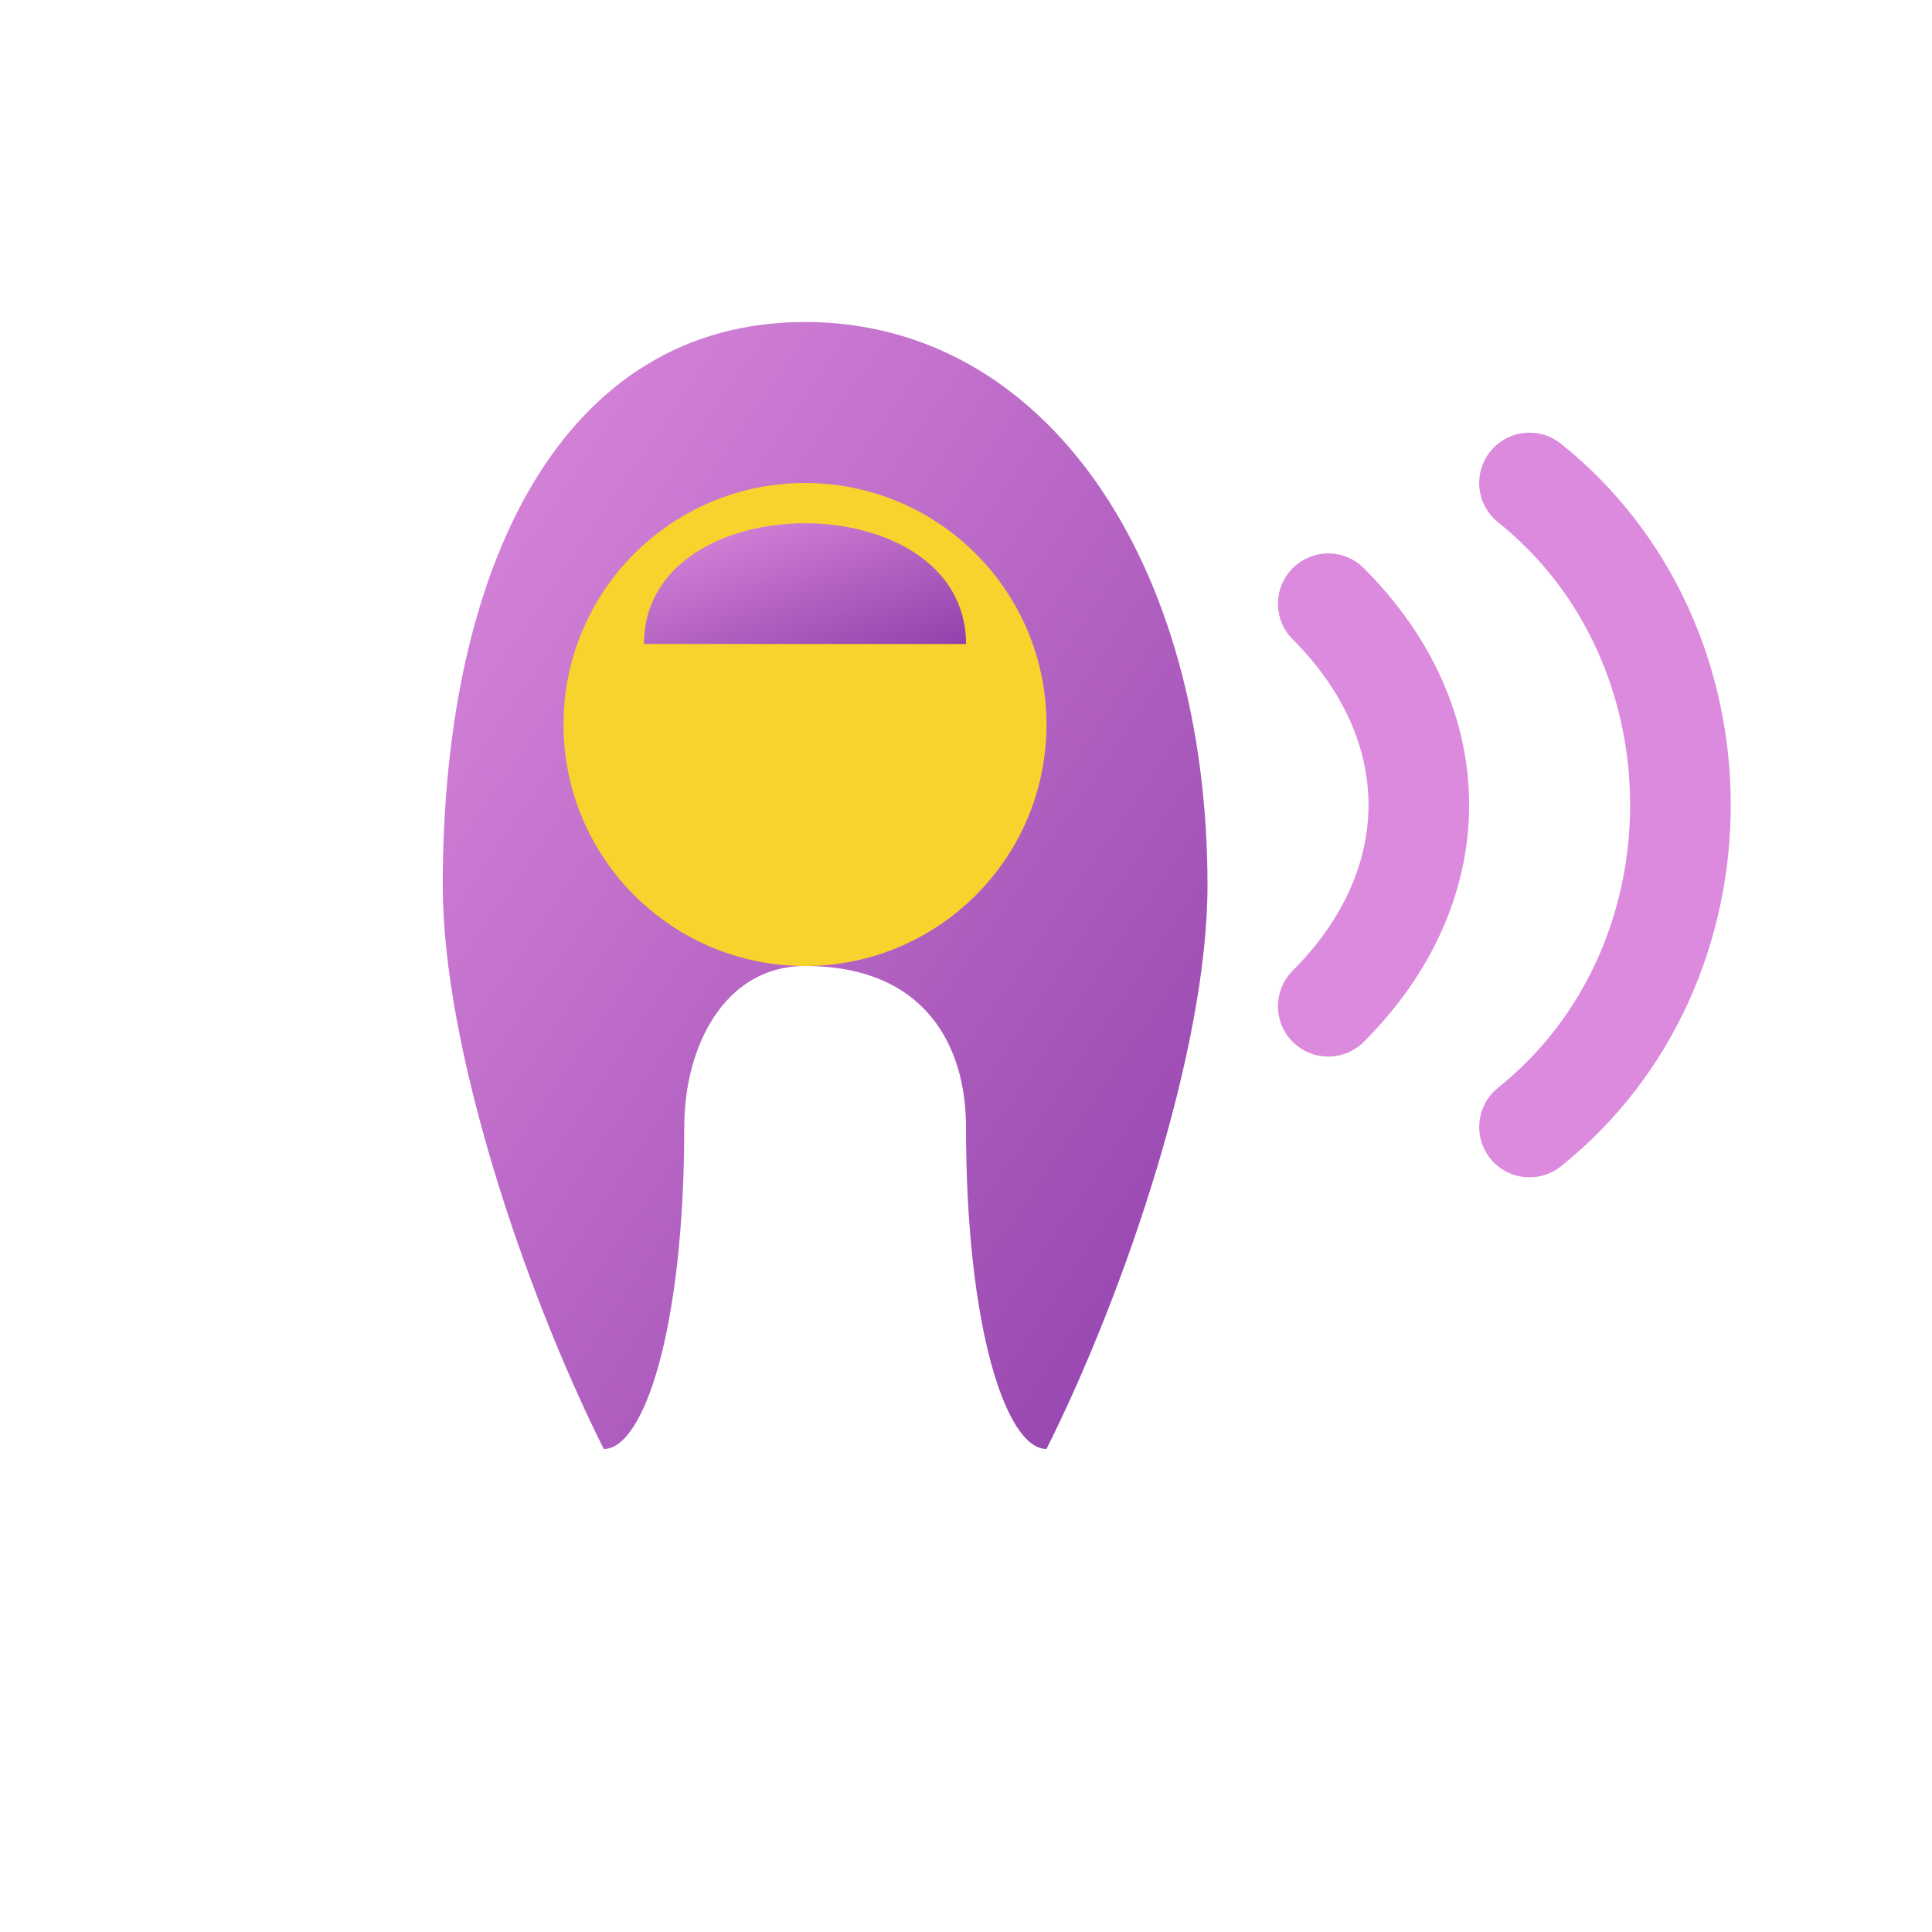
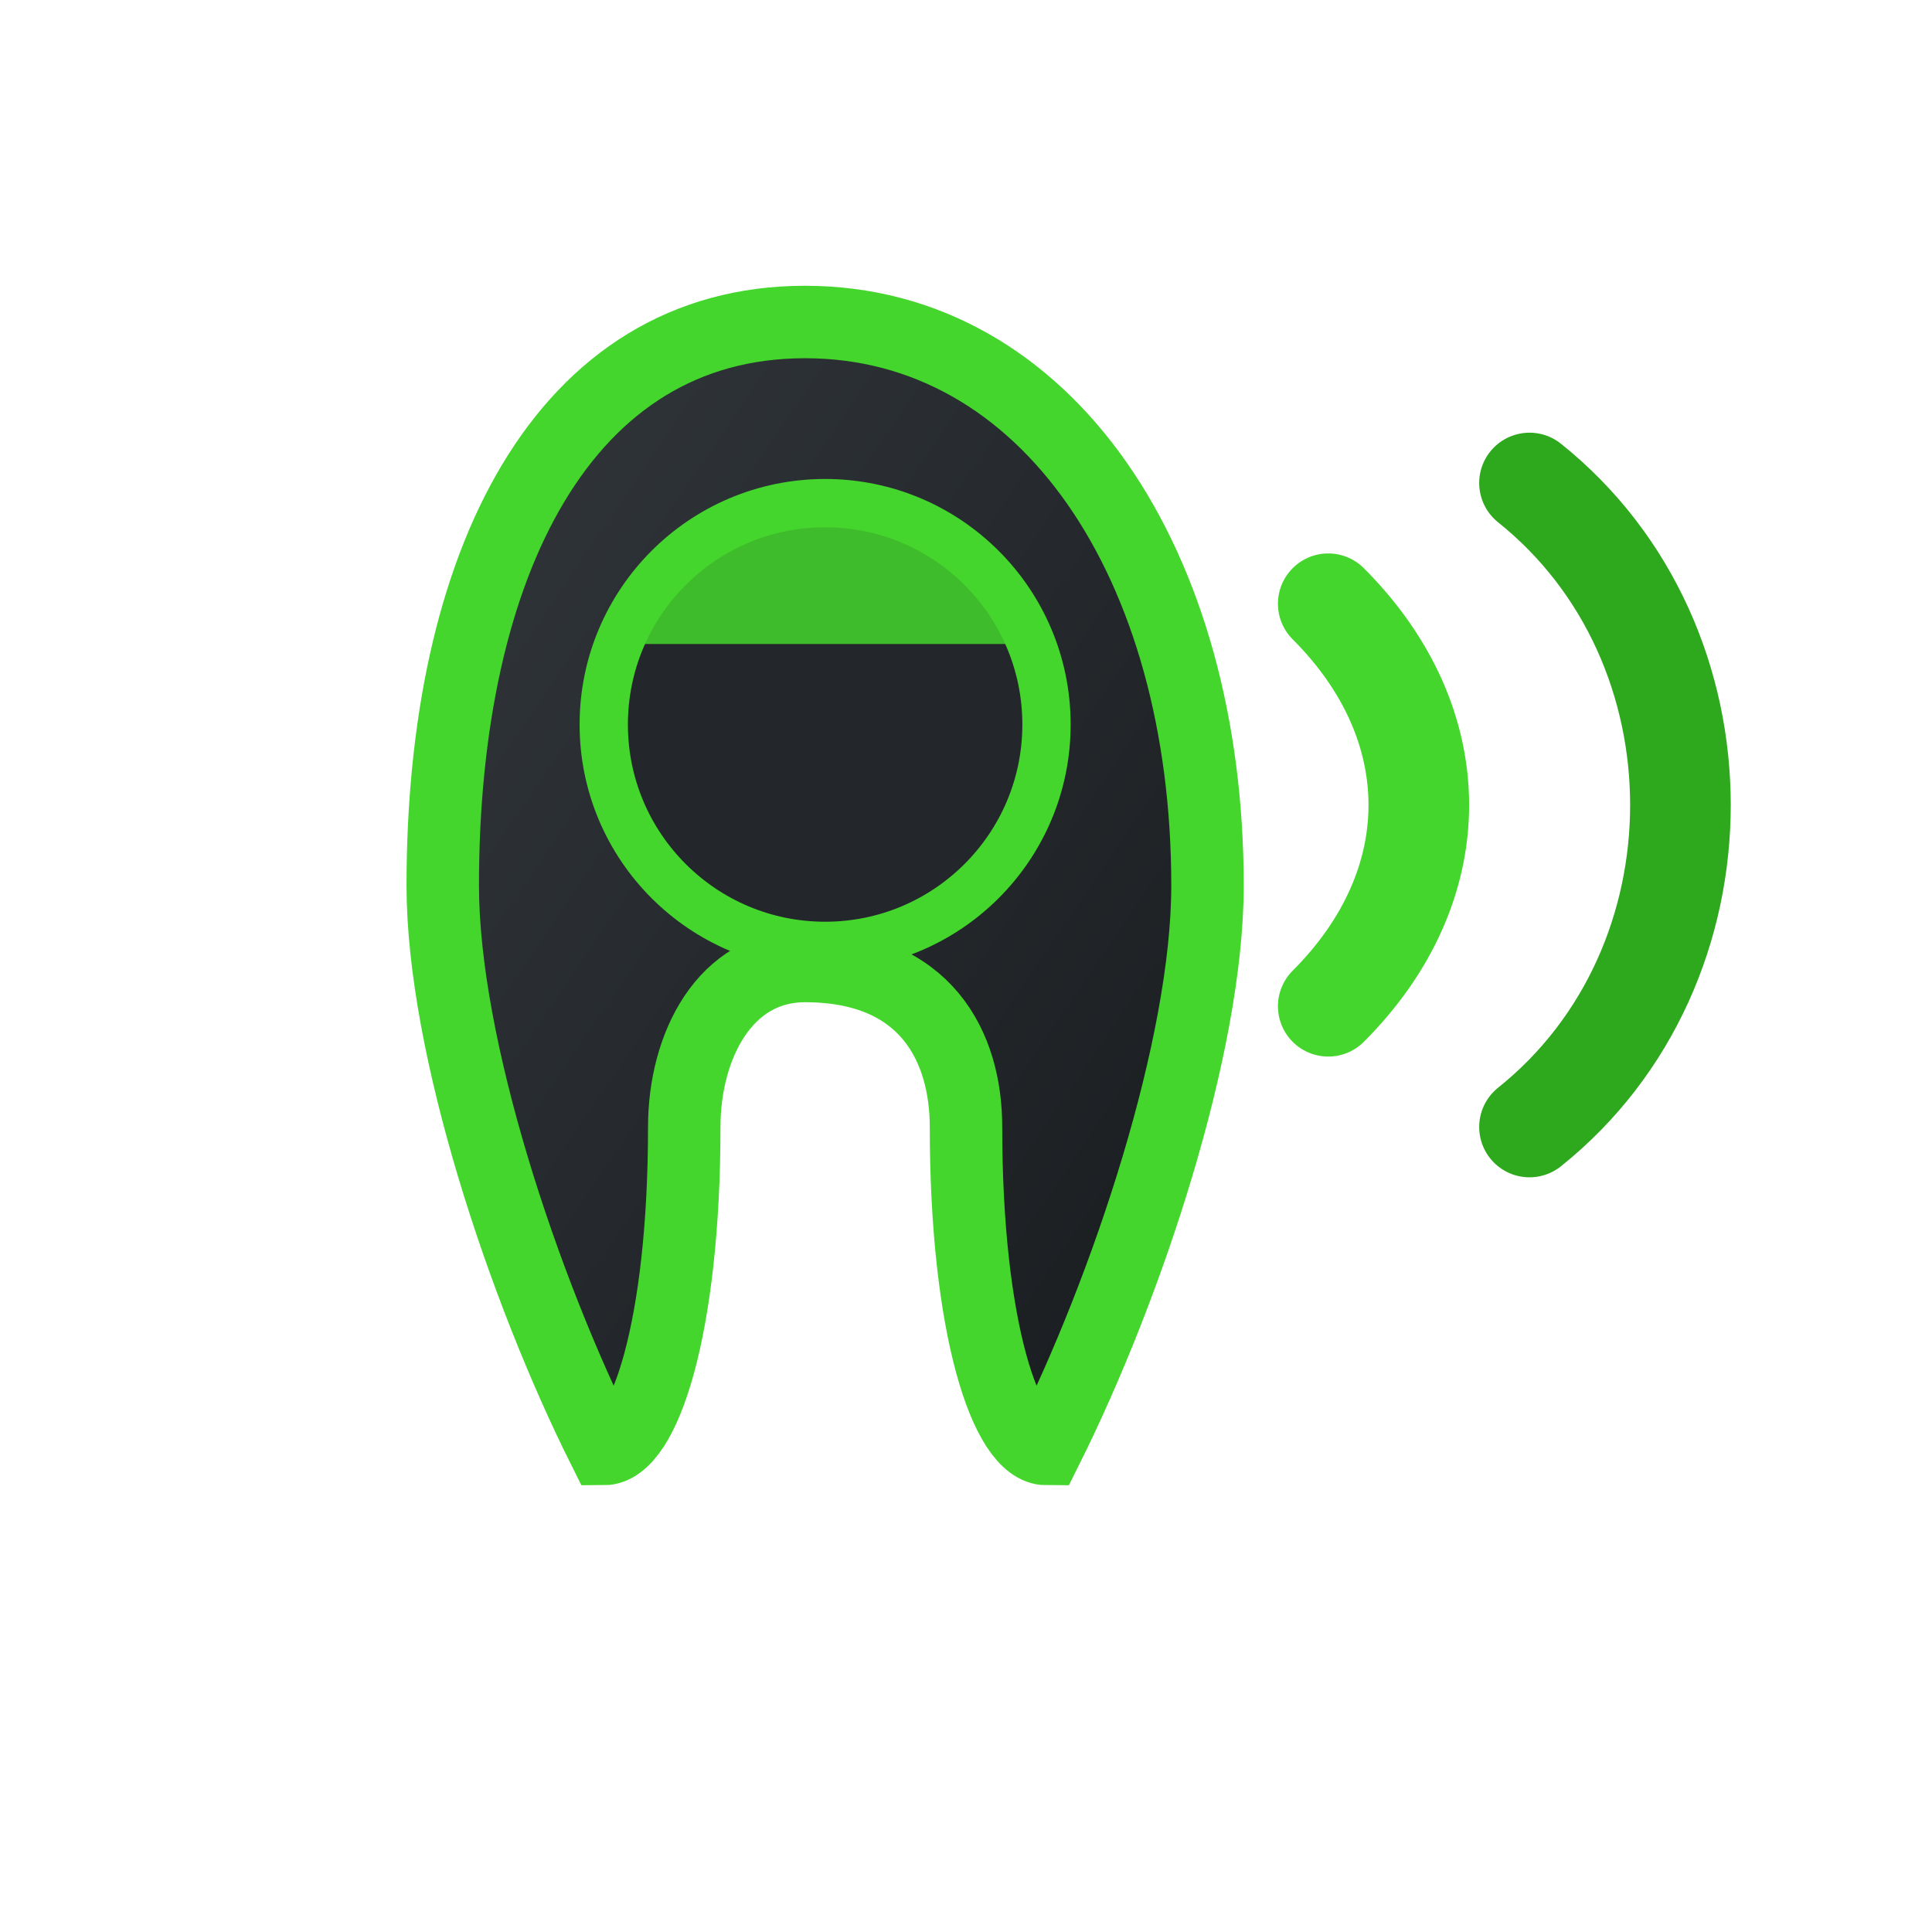
<svg xmlns="http://www.w3.org/2000/svg" width="48" height="48" viewBox="0 0 48 48">
  <defs>
    <linearGradient id="femGrad" x1="0%" y1="0%" x2="100%" y2="100%">
-       <stop offset="0%" stop-color="#dc8add" />
-       <stop offset="100%" stop-color="#9141ac" />
+       <stop offset="0%" stop-color="#32373C" />
+       <stop offset="100%" stop-color="#181B1E" />
    </linearGradient>
  </defs>
-   <path d="M 20 8 C 14 8 11 14 11 22 C 11 26 13 32 15 36 C 16 36 17 33 17 28 C 17 26 18 24 20 24 C 23 24 24 26 24 28 C 24 33 25 36 26 36 C 28 32 30 26 30 22 C 30 14 26 8 20 8 Z" fill="url(#femGrad)" />
-   <circle cx="20" cy="18" r="6" fill="#f6d32d" />
-   <path d="M 16 16 C 16 12 24 12 24 16 Z" fill="url(#femGrad)" />
-   <path d="M 33 15 C 36 18 36 22 33 25" fill="none" stroke="#dc8add" stroke-width="2.5" stroke-linecap="round" />
-   <path d="M 38 12 C 43 16 43 24 38 28" fill="none" stroke="#dc8add" stroke-width="2.5" stroke-linecap="round" />
+   <path d="M 20 8 C 14 8 11 14 11 22 C 11 26 13 32 15 36 C 16 36 17 33 17 28 C 17 26 18 24 20 24 C 23 24 24 26 24 28 C 24 33 25 36 26 36 C 28 32 30 26 30 22 C 30 14 26 8 20 8 Z" fill="url(#femGrad)" stroke="#44D62C" stroke-width="1.8" />
+   <circle cx="20.5" cy="18" r="5.5" fill="#23272B" stroke="#44D62C" stroke-width="1.2" />
+   <path d="M 16 16 C 16 12 25 12 25 16 Z" fill="#44D62C" opacity="0.85" />
+   <path d="M 33 15 C 36 18 36 22 33 25" fill="none" stroke="#44D62C" stroke-width="2.5" stroke-linecap="round" />
+   <path d="M 38 12 C 43 16 43 24 38 28" fill="none" stroke="#2EA81D" stroke-width="2.5" stroke-linecap="round" />
</svg>
